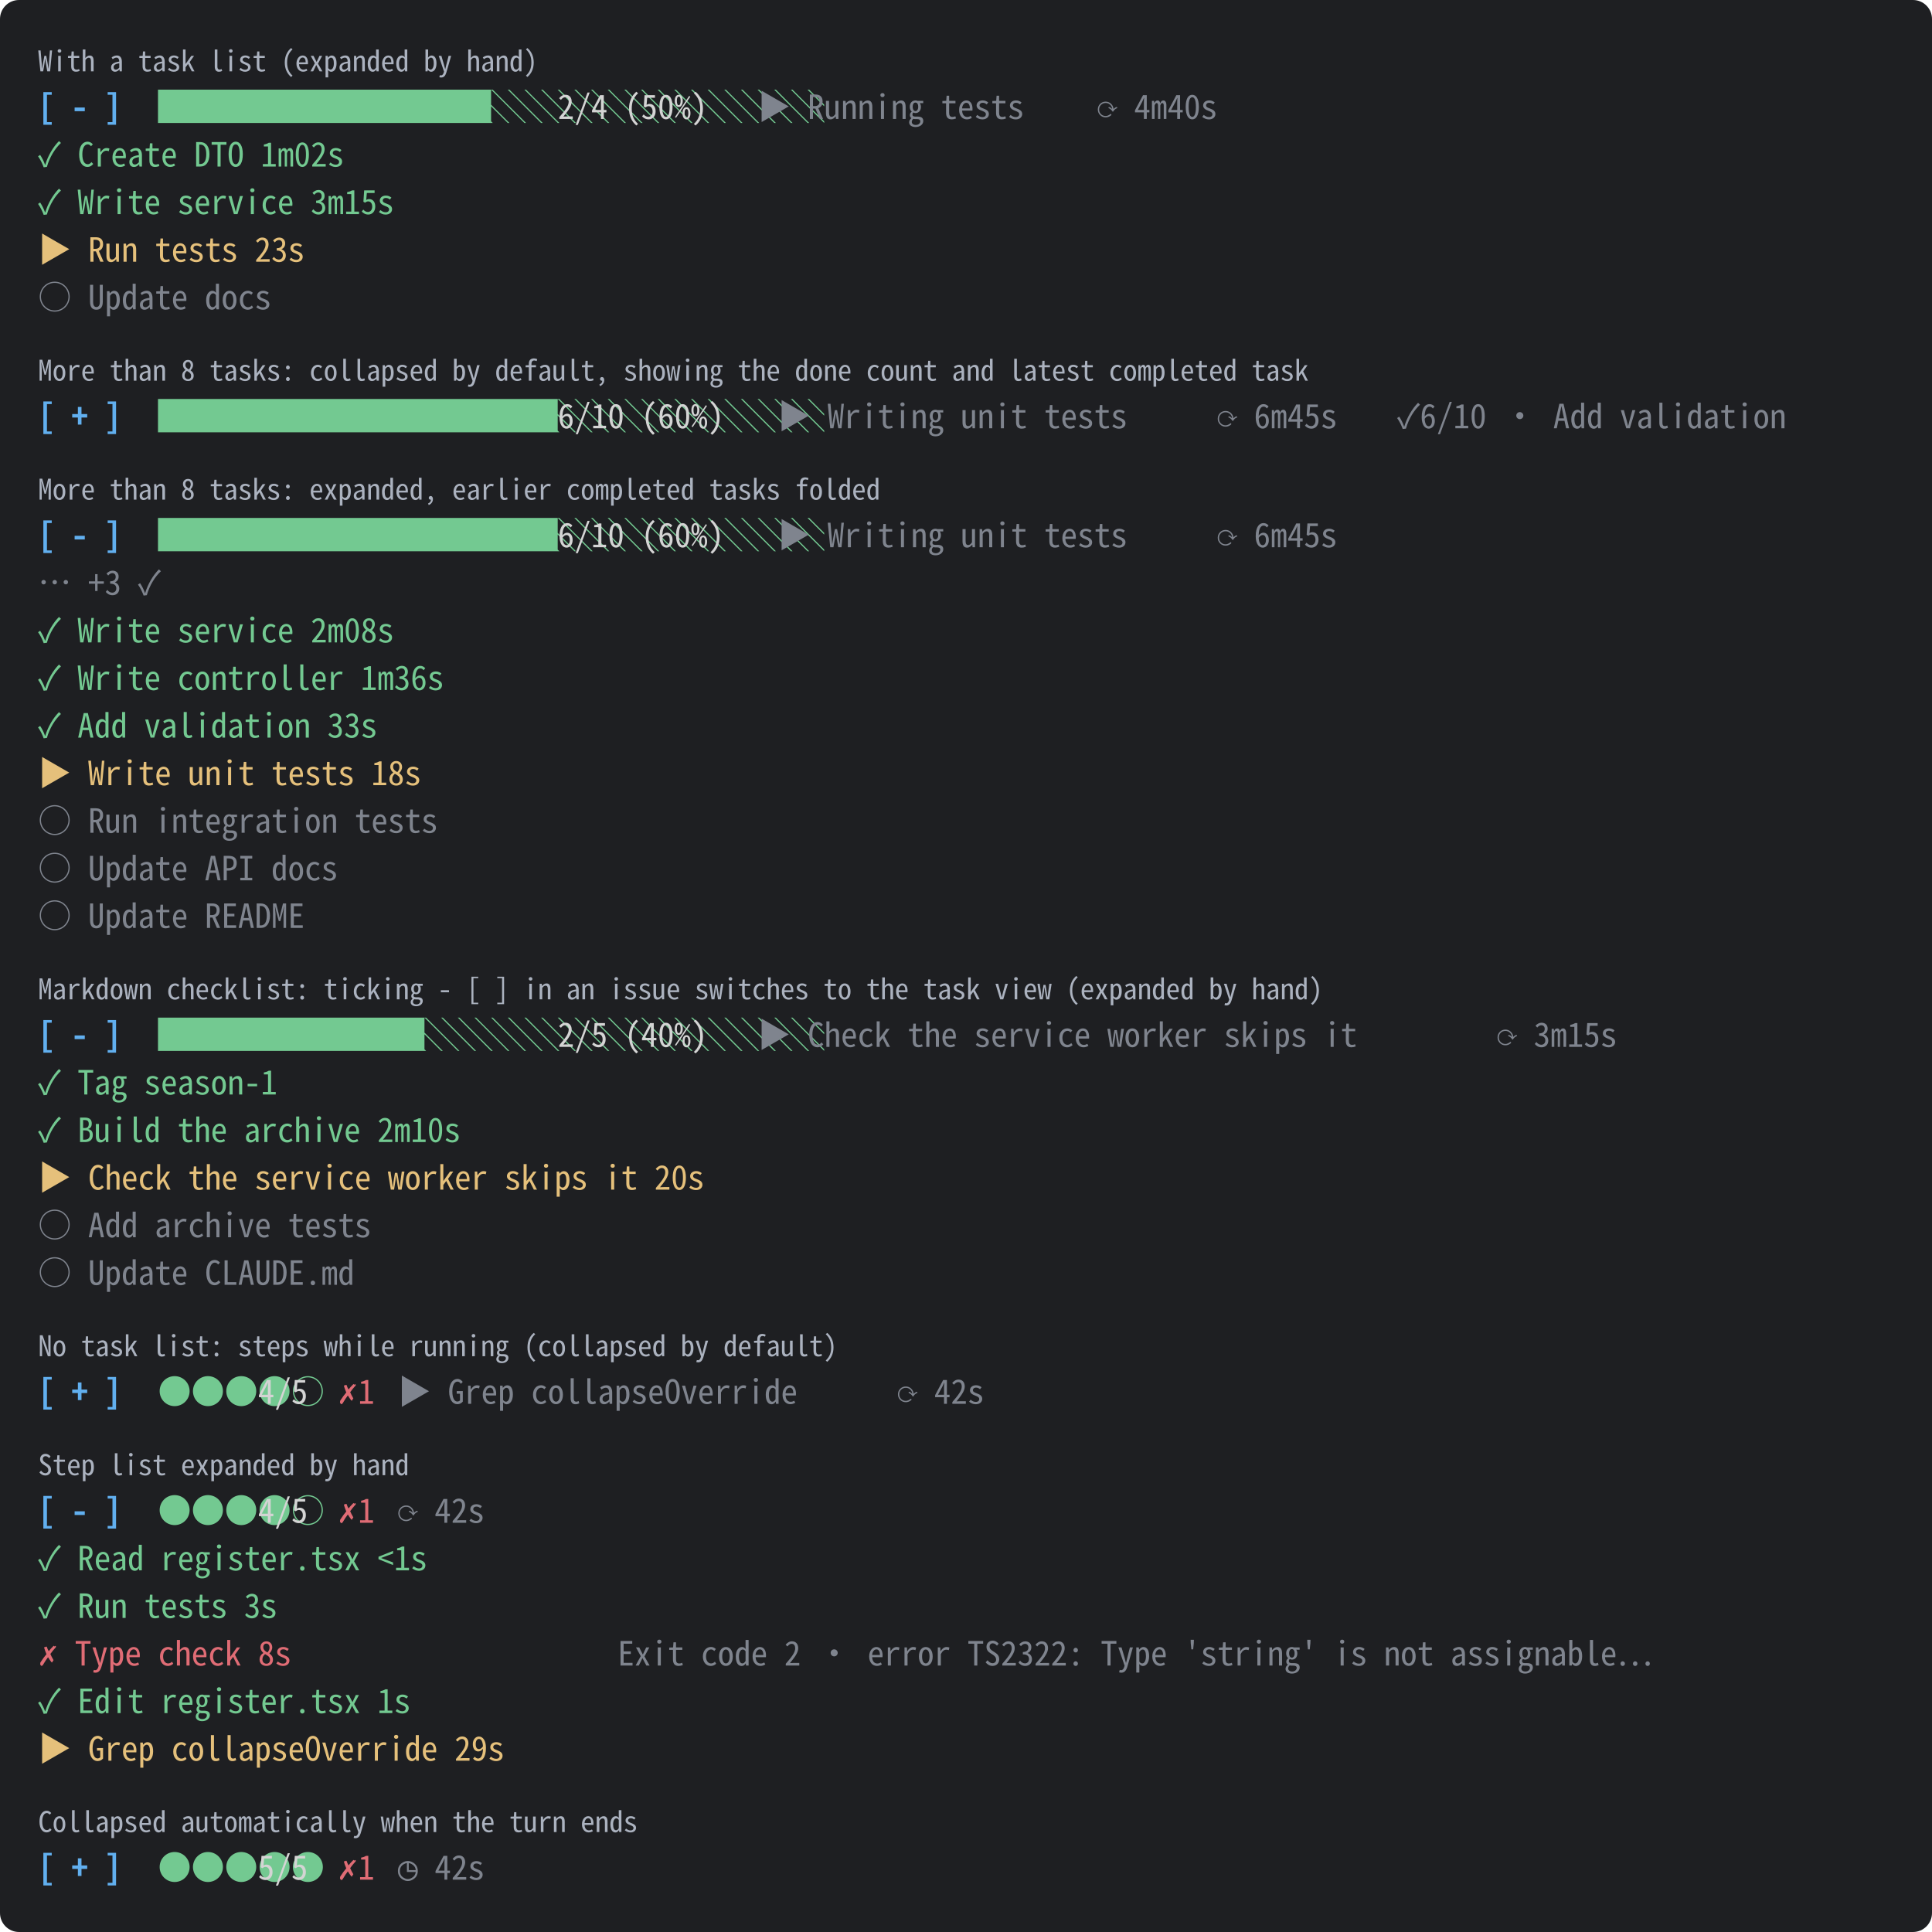
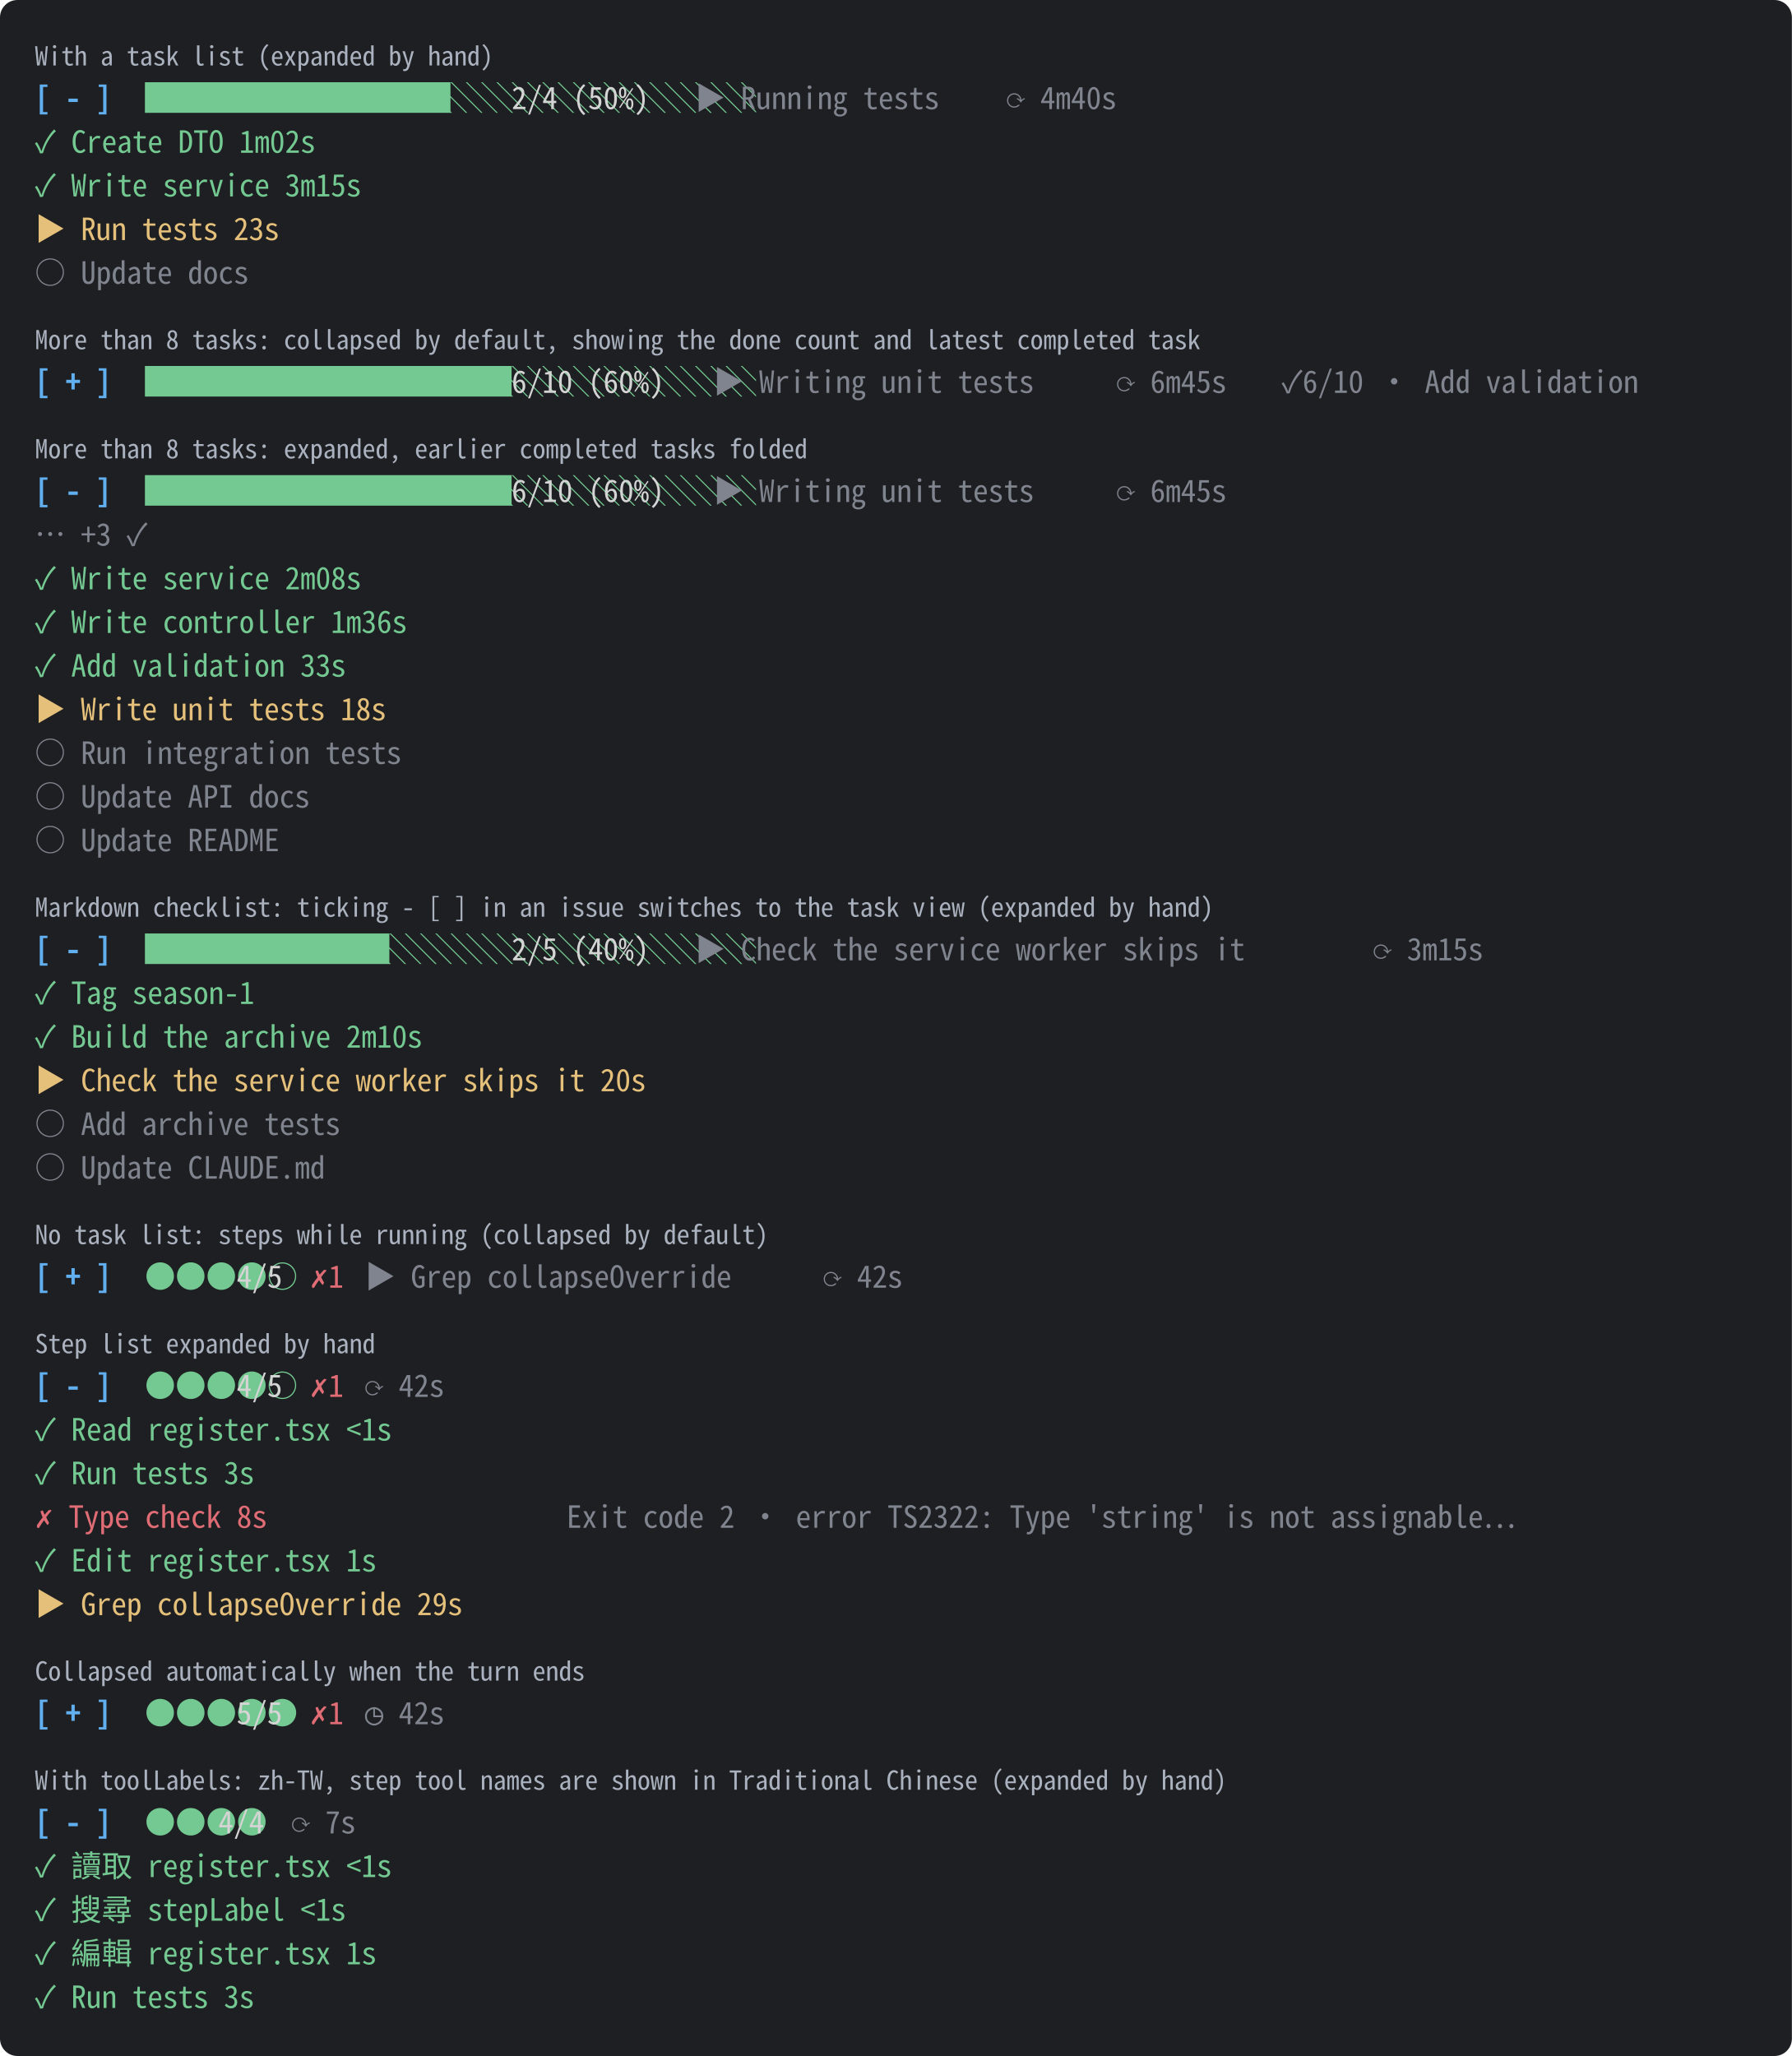
- <svg xmlns="http://www.w3.org/2000/svg" width="812" height="812" viewBox="0 0 812 812" role="img" aria-label="task-progress preview">
+ <svg xmlns="http://www.w3.org/2000/svg" width="821" height="942" viewBox="0 0 821 942" role="img" aria-label="task-progress preview">
  <style>text{font-family:Menlo,Monaco,Consolas,"Noto Sans Mono CJK TC","PingFang TC",monospace;font-size:14px;white-space:pre} .t{fill:#abb2bf;font-size:12px}</style>
  <rect width="100%" height="100%" rx="8" fill="#1e1f22" />
  <text x="16" y="30" class="t">With a task list (expanded by hand)</text>
  <text x="16.0 24.4 32.8 41.2 49.6" y="50" fill="#61afef" font-weight="bold">[ - ]</text>
  <text x="66.4 74.8 83.2 91.6 100.0 108.4 116.8 125.2 133.6 142.0 150.4 158.8 167.2 175.6 184.0 192.4 200.8 209.2 217.6 226.0" y="50" fill="#73c991">██████████░░░░░░░░░░</text>
  <text x="234.4 242.8 251.2 259.6 268.0 276.4 284.8 293.2 301.6 310.0" y="50" fill="#d4d4d4"> 2/4 (50%)</text>
  <text x="318.4 326.8 335.2 343.6 352.0 360.4 368.8 377.2 385.6 394.0 402.4 410.8 419.2 427.6 436.0 444.4 452.8" y="50" fill="#7f848e">  ▶ Running tests</text>
  <text x="461.2 469.6 478.0 486.4 494.8 503.2 511.6 520.0 528.4" y="50" fill="#7f848e">  ⟳ 4m40s</text>
  <text x="16.0 24.4 32.8 41.2 49.6 58.0 66.4 74.8 83.2 91.6 100.0 108.4 116.8 125.2 133.6 142.0 150.4 158.8 167.2 175.6 184.0 192.4 200.8 209.2" y="70" fill="#73c991">  ✓ Create DTO     1m02s</text>
  <text x="16.0 24.4 32.8 41.2 49.6 58.0 66.4 74.8 83.2 91.6 100.0 108.4 116.8 125.2 133.6 142.0 150.4 158.8 167.2 175.6 184.0 192.4 200.8 209.2" y="90" fill="#73c991">  ✓ Write service  3m15s</text>
  <text x="16.0 24.4 32.8 41.2 49.6 58.0 66.4 74.8 83.2 91.6 100.0 108.4 116.8 125.2 133.6 142.0 150.4 158.8 167.2 175.6 184.0 192.4" y="110" fill="#e5c07b">  ▶ Run tests      23s</text>
  <text x="16.0 24.4 32.8 41.2 49.6 58.0 66.4 74.8 83.2 91.6 100.0 108.4 116.8 125.2 133.6" y="130" fill="#7f848e">  ○ Update docs</text>
  <text x="16" y="160" class="t">More than 8 tasks: collapsed by default, showing the done count and latest completed task</text>
  <text x="16.0 24.4 32.8 41.2 49.6" y="180" fill="#61afef" font-weight="bold">[ + ]</text>
  <text x="66.4 74.8 83.2 91.6 100.0 108.4 116.8 125.2 133.6 142.0 150.4 158.8 167.2 175.6 184.0 192.4 200.8 209.2 217.6 226.0" y="180" fill="#73c991">████████████░░░░░░░░</text>
  <text x="234.4 242.8 251.2 259.6 268.0 276.4 284.8 293.2 301.6 310.0 318.4" y="180" fill="#d4d4d4"> 6/10 (60%)</text>
  <text x="326.8 335.2 343.6 352.0 360.4 368.8 377.2 385.6 394.0 402.4 410.8 419.2 427.6 436.0 444.4 452.8 461.2 469.6 478.0 486.4 494.8 503.2" y="180" fill="#7f848e">  ▶ Writing unit tests</text>
  <text x="511.6 520.0 528.4 536.8 545.2 553.6 562.0 570.4 578.8" y="180" fill="#7f848e">  ⟳ 6m45s</text>
  <text x="587.2 595.6 604.0 612.4 620.8 629.2 637.6 646.0 654.4 662.8 671.2 679.6 688.0 696.4 704.8 713.2 721.6 730.0 738.4 746.8 755.2 763.6 772.0 780.4" y="180" fill="#7f848e">  ✓6/10 · Add validation</text>
  <text x="16" y="210" class="t">More than 8 tasks: expanded, earlier completed tasks folded</text>
  <text x="16.0 24.4 32.8 41.2 49.6" y="230" fill="#61afef" font-weight="bold">[ - ]</text>
  <text x="66.4 74.8 83.2 91.6 100.0 108.4 116.8 125.2 133.6 142.0 150.4 158.8 167.2 175.6 184.0 192.4 200.8 209.2 217.6 226.0" y="230" fill="#73c991">████████████░░░░░░░░</text>
  <text x="234.4 242.8 251.2 259.6 268.0 276.4 284.8 293.2 301.6 310.0 318.4" y="230" fill="#d4d4d4"> 6/10 (60%)</text>
  <text x="326.8 335.2 343.6 352.0 360.4 368.8 377.2 385.6 394.0 402.4 410.8 419.2 427.6 436.0 444.4 452.8 461.2 469.6 478.0 486.4 494.8 503.2" y="230" fill="#7f848e">  ▶ Writing unit tests</text>
  <text x="511.6 520.0 528.4 536.8 545.2 553.6 562.0 570.4 578.8" y="230" fill="#7f848e">  ⟳ 6m45s</text>
  <text x="16.0 24.4 32.8 41.2 49.6 58.0 66.4 74.8" y="250" fill="#7f848e">  … +3 ✓</text>
  <text x="16.0 24.4 32.8 41.2 49.6 58.0 66.4 74.8 83.2 91.6 100.0 108.4 116.8 125.2 133.6 142.0 150.4 158.8 167.2 175.6 184.0 192.4 200.8 209.2 217.6 226.0 234.4" y="270" fill="#73c991">  ✓ Write service     2m08s</text>
  <text x="16.0 24.4 32.8 41.2 49.6 58.0 66.4 74.8 83.2 91.6 100.0 108.4 116.8 125.2 133.6 142.0 150.4 158.8 167.2 175.6 184.0 192.4 200.8 209.2 217.6 226.0 234.4" y="290" fill="#73c991">  ✓ Write controller  1m36s</text>
  <text x="16.0 24.4 32.8 41.2 49.6 58.0 66.4 74.8 83.2 91.6 100.0 108.4 116.8 125.2 133.6 142.0 150.4 158.8 167.2 175.6 184.0 192.4 200.8 209.2 217.6" y="310" fill="#73c991">  ✓ Add validation    33s</text>
  <text x="16.0 24.4 32.8 41.2 49.6 58.0 66.4 74.8 83.2 91.6 100.0 108.4 116.8 125.2 133.6 142.0 150.4 158.8 167.2 175.6 184.0 192.4 200.8 209.2 217.6" y="330" fill="#e5c07b">  ▶ Write unit tests  18s</text>
  <text x="16.0 24.4 32.8 41.2 49.6 58.0 66.4 74.8 83.2 91.6 100.0 108.4 116.8 125.2 133.6 142.0 150.4 158.8 167.2 175.6 184.0 192.4 200.8 209.2 217.6" y="350" fill="#7f848e">  ○ Run integration tests</text>
  <text x="16.0 24.4 32.8 41.2 49.6 58.0 66.4 74.8 83.2 91.6 100.0 108.4 116.8 125.2 133.6 142.0 150.4 158.8 167.2" y="370" fill="#7f848e">  ○ Update API docs</text>
  <text x="16.0 24.4 32.8 41.2 49.6 58.0 66.4 74.8 83.2 91.6 100.0 108.4 116.8 125.2 133.6 142.0 150.4" y="390" fill="#7f848e">  ○ Update README</text>
  <text x="16" y="420" class="t">Markdown checklist: ticking - [ ] in an issue switches to the task view (expanded by hand)</text>
  <text x="16.0 24.4 32.8 41.2 49.6" y="440" fill="#61afef" font-weight="bold">[ - ]</text>
  <text x="66.4 74.8 83.2 91.6 100.0 108.4 116.8 125.2 133.6 142.0 150.4 158.8 167.2 175.6 184.0 192.4 200.8 209.2 217.6 226.0" y="440" fill="#73c991">████████░░░░░░░░░░░░</text>
  <text x="234.4 242.8 251.2 259.6 268.0 276.4 284.8 293.2 301.6 310.0" y="440" fill="#d4d4d4"> 2/5 (40%)</text>
  <text x="318.4 326.8 335.2 343.6 352.0 360.4 368.8 377.2 385.6 394.0 402.4 410.8 419.2 427.6 436.0 444.4 452.8 461.2 469.6 478.0 486.4 494.8 503.2 511.6 520.0 528.4 536.8 545.2 553.6 562.0 570.4 578.8 587.2 595.6 604.0 612.4 620.8" y="440" fill="#7f848e">  ▶ Check the service worker skips it</text>
  <text x="629.2 637.6 646.0 654.4 662.8 671.2 679.6 688.0 696.4" y="440" fill="#7f848e">  ⟳ 3m15s</text>
  <text x="16.0 24.4 32.8 41.2 49.6 58.0 66.4 74.8 83.2 91.6 100.0 108.4 116.8 125.2 133.6 142.0" y="460" fill="#73c991">  ✓ Tag season-1</text>
  <text x="16.0 24.4 32.8 41.2 49.6 58.0 66.4 74.8 83.2 91.6 100.0 108.4 116.8 125.2 133.6 142.0 150.4 158.8 167.2 175.6 184.0 192.4 200.8 209.2 217.6 226.0 234.4 242.8 251.2 259.6 268.0 276.4 284.8 293.2 301.6 310.0 318.4 326.8 335.2 343.6 352.0 360.4 368.8 377.2" y="480" fill="#73c991">  ✓ Build the archive                  2m10s</text>
  <text x="16.0 24.4 32.8 41.2 49.6 58.0 66.4 74.8 83.2 91.6 100.0 108.4 116.8 125.2 133.6 142.0 150.4 158.8 167.2 175.6 184.0 192.4 200.8 209.2 217.6 226.0 234.4 242.8 251.2 259.6 268.0 276.4 284.8 293.2 301.6 310.0 318.4 326.8 335.2 343.6 352.0 360.4" y="500" fill="#e5c07b">  ▶ Check the service worker skips it  20s</text>
  <text x="16.0 24.4 32.8 41.2 49.6 58.0 66.4 74.8 83.2 91.6 100.0 108.4 116.8 125.2 133.6 142.0 150.4 158.8 167.2 175.6 184.0" y="520" fill="#7f848e">  ○ Add archive tests</text>
  <text x="16.0 24.4 32.8 41.2 49.6 58.0 66.4 74.8 83.2 91.6 100.0 108.4 116.8 125.2 133.6 142.0 150.4 158.8 167.2 175.6" y="540" fill="#7f848e">  ○ Update CLAUDE.md</text>
  <text x="16" y="570" class="t">No task list: steps while running (collapsed by default)</text>
  <text x="16.0 24.4 32.8 41.2 49.6" y="590" fill="#61afef" font-weight="bold">[ + ]</text>
  <text x="66.4 74.8 83.2 91.6 100.0" y="590" fill="#73c991">●●●●○</text>
  <text x="108.4 116.8 125.2 133.6" y="590" fill="#d4d4d4"> 4/5</text>
  <text x="142.0 150.4 158.8" y="590" fill="#e06c75"> ✗1</text>
  <text x="167.2 175.6 184.0 192.4 200.8 209.2 217.6 226.0 234.4 242.8 251.2 259.6 268.0 276.4 284.8 293.2 301.6 310.0 318.4 326.8 335.2 343.6 352.0 360.4 368.8" y="590" fill="#7f848e">  ▶ Grep collapseOverride</text>
  <text x="377.2 385.6 394.0 402.4 410.8 419.2 427.6" y="590" fill="#7f848e">  ⟳ 42s</text>
  <text x="16" y="620" class="t">Step list expanded by hand</text>
  <text x="16.0 24.4 32.8 41.2 49.6" y="640" fill="#61afef" font-weight="bold">[ - ]</text>
  <text x="66.4 74.8 83.2 91.6 100.0" y="640" fill="#73c991">●●●●○</text>
  <text x="108.4 116.8 125.2 133.6" y="640" fill="#d4d4d4"> 4/5</text>
  <text x="142.0 150.4 158.8" y="640" fill="#e06c75"> ✗1</text>
  <text x="167.2 175.6 184.0 192.4 200.8 209.2 217.6" y="640" fill="#7f848e">  ⟳ 42s</text>
  <text x="16.0 24.4 32.8 41.2 49.6 58.0 66.4 74.8 83.2 91.6 100.0 108.4 116.8 125.2 133.6 142.0 150.4 158.8 167.2 175.6 184.0 192.4 200.8 209.2 217.6 226.0 234.4 242.8 251.2 259.6" y="660" fill="#73c991">  ✓ Read register.tsx      &lt;1s</text>
  <text x="16.0 24.4 32.8 41.2 49.6 58.0 66.4 74.8 83.2 91.6 100.0 108.4 116.8 125.2 133.6 142.0 150.4 158.8 167.2 175.6 184.0 192.4 200.8 209.2 217.6 226.0 234.4 242.8 251.2" y="680" fill="#73c991">  ✓ Run tests              3s</text>
  <text x="16.0 24.4 32.8 41.2 49.6 58.0 66.4 74.8 83.2 91.6 100.0 108.4 116.8 125.2 133.6 142.0 150.4 158.8 167.2 175.6 184.0 192.4 200.8 209.2 217.6 226.0 234.4 242.8 251.2" y="700" fill="#e06c75">  ✗ Type check             8s</text>
  <text x="259.6 268.0 276.4 284.8 293.2 301.6 310.0 318.4 326.8 335.2 343.6 352.0 360.4 368.8 377.2 385.6 394.0 402.4 410.8 419.2 427.6 436.0 444.4 452.8 461.2 469.6 478.0 486.4 494.8 503.2 511.6 520.0 528.4 536.8 545.2 553.6 562.0 570.4 578.8 587.2 595.6 604.0 612.4 620.8 629.2 637.6 646.0 654.4 662.8 671.2 679.6 688.0 696.4 704.8 713.2 721.6 730.0 738.4 746.8 755.2 763.6 772.0" y="700" fill="#7f848e">  Exit code 2 · error TS2322: Type 'string' is not assignable…</text>
  <text x="16.0 24.4 32.8 41.2 49.6 58.0 66.4 74.8 83.2 91.6 100.0 108.4 116.8 125.2 133.6 142.0 150.4 158.8 167.2 175.6 184.0 192.4 200.8 209.2 217.6 226.0 234.4 242.8 251.2" y="720" fill="#73c991">  ✓ Edit register.tsx      1s</text>
  <text x="16.0 24.4 32.8 41.2 49.6 58.0 66.4 74.8 83.2 91.6 100.0 108.4 116.8 125.2 133.6 142.0 150.4 158.8 167.2 175.6 184.0 192.4 200.8 209.2 217.6 226.0 234.4 242.8 251.2 259.6" y="740" fill="#e5c07b">  ▶ Grep collapseOverride  29s</text>
  <text x="16" y="770" class="t">Collapsed automatically when the turn ends</text>
  <text x="16.0 24.4 32.8 41.2 49.6" y="790" fill="#61afef" font-weight="bold">[ + ]</text>
  <text x="66.4 74.8 83.2 91.6 100.0" y="790" fill="#73c991">●●●●●</text>
  <text x="108.4 116.8 125.2 133.6" y="790" fill="#d4d4d4"> 5/5</text>
  <text x="142.0 150.4 158.8" y="790" fill="#e06c75"> ✗1</text>
  <text x="167.2 175.6 184.0 192.4 200.8 209.2 217.6" y="790" fill="#7f848e">  ◷ 42s</text>
+   <text x="16" y="820" class="t">With toolLabels: zh-TW, step tool names are shown in Traditional Chinese (expanded by hand)</text>
+   <text x="16.0 24.4 32.8 41.2 49.6" y="840" fill="#61afef" font-weight="bold">[ - ]</text>
+   <text x="66.4 74.8 83.2 91.6" y="840" fill="#73c991">●●●●</text>
+   <text x="100.0 108.4 116.8 125.2" y="840" fill="#d4d4d4"> 4/4</text>
+   <text x="133.6 142.0 150.4 158.8 167.2 175.6" y="840" fill="#7f848e">  ⟳ 7s</text>
+   <text x="16.0 24.4 32.8 41.2 49.6 66.4 83.2 91.6 100.0 108.4 116.8 125.2 133.6 142.0 150.4 158.8 167.2 175.6 184.0 192.4 200.8 209.2 217.6 226.0" y="860" fill="#73c991">  ✓ 讀取 register.tsx  &lt;1s</text>
+   <text x="16.0 24.4 32.8 41.2 49.6 66.4 83.2 91.6 100.0 108.4 116.8 125.2 133.6 142.0 150.4 158.8 167.2 175.6 184.0 192.4 200.8 209.2 217.6 226.0" y="880" fill="#73c991">  ✓ 搜尋 stepLabel     &lt;1s</text>
+   <text x="16.0 24.4 32.8 41.2 49.6 66.4 83.2 91.6 100.0 108.4 116.8 125.2 133.6 142.0 150.4 158.8 167.2 175.6 184.0 192.4 200.8 209.2 217.6" y="900" fill="#73c991">  ✓ 編輯 register.tsx  1s</text>
+   <text x="16.0 24.4 32.8 41.2 49.6 58.0 66.4 74.8 83.2 91.6 100.0 108.4 116.8 125.2 133.6 142.0 150.4 158.8 167.2 175.6 184.0 192.4 200.8 209.2 217.6" y="920" fill="#73c991">  ✓ Run tests          3s</text>
</svg>
